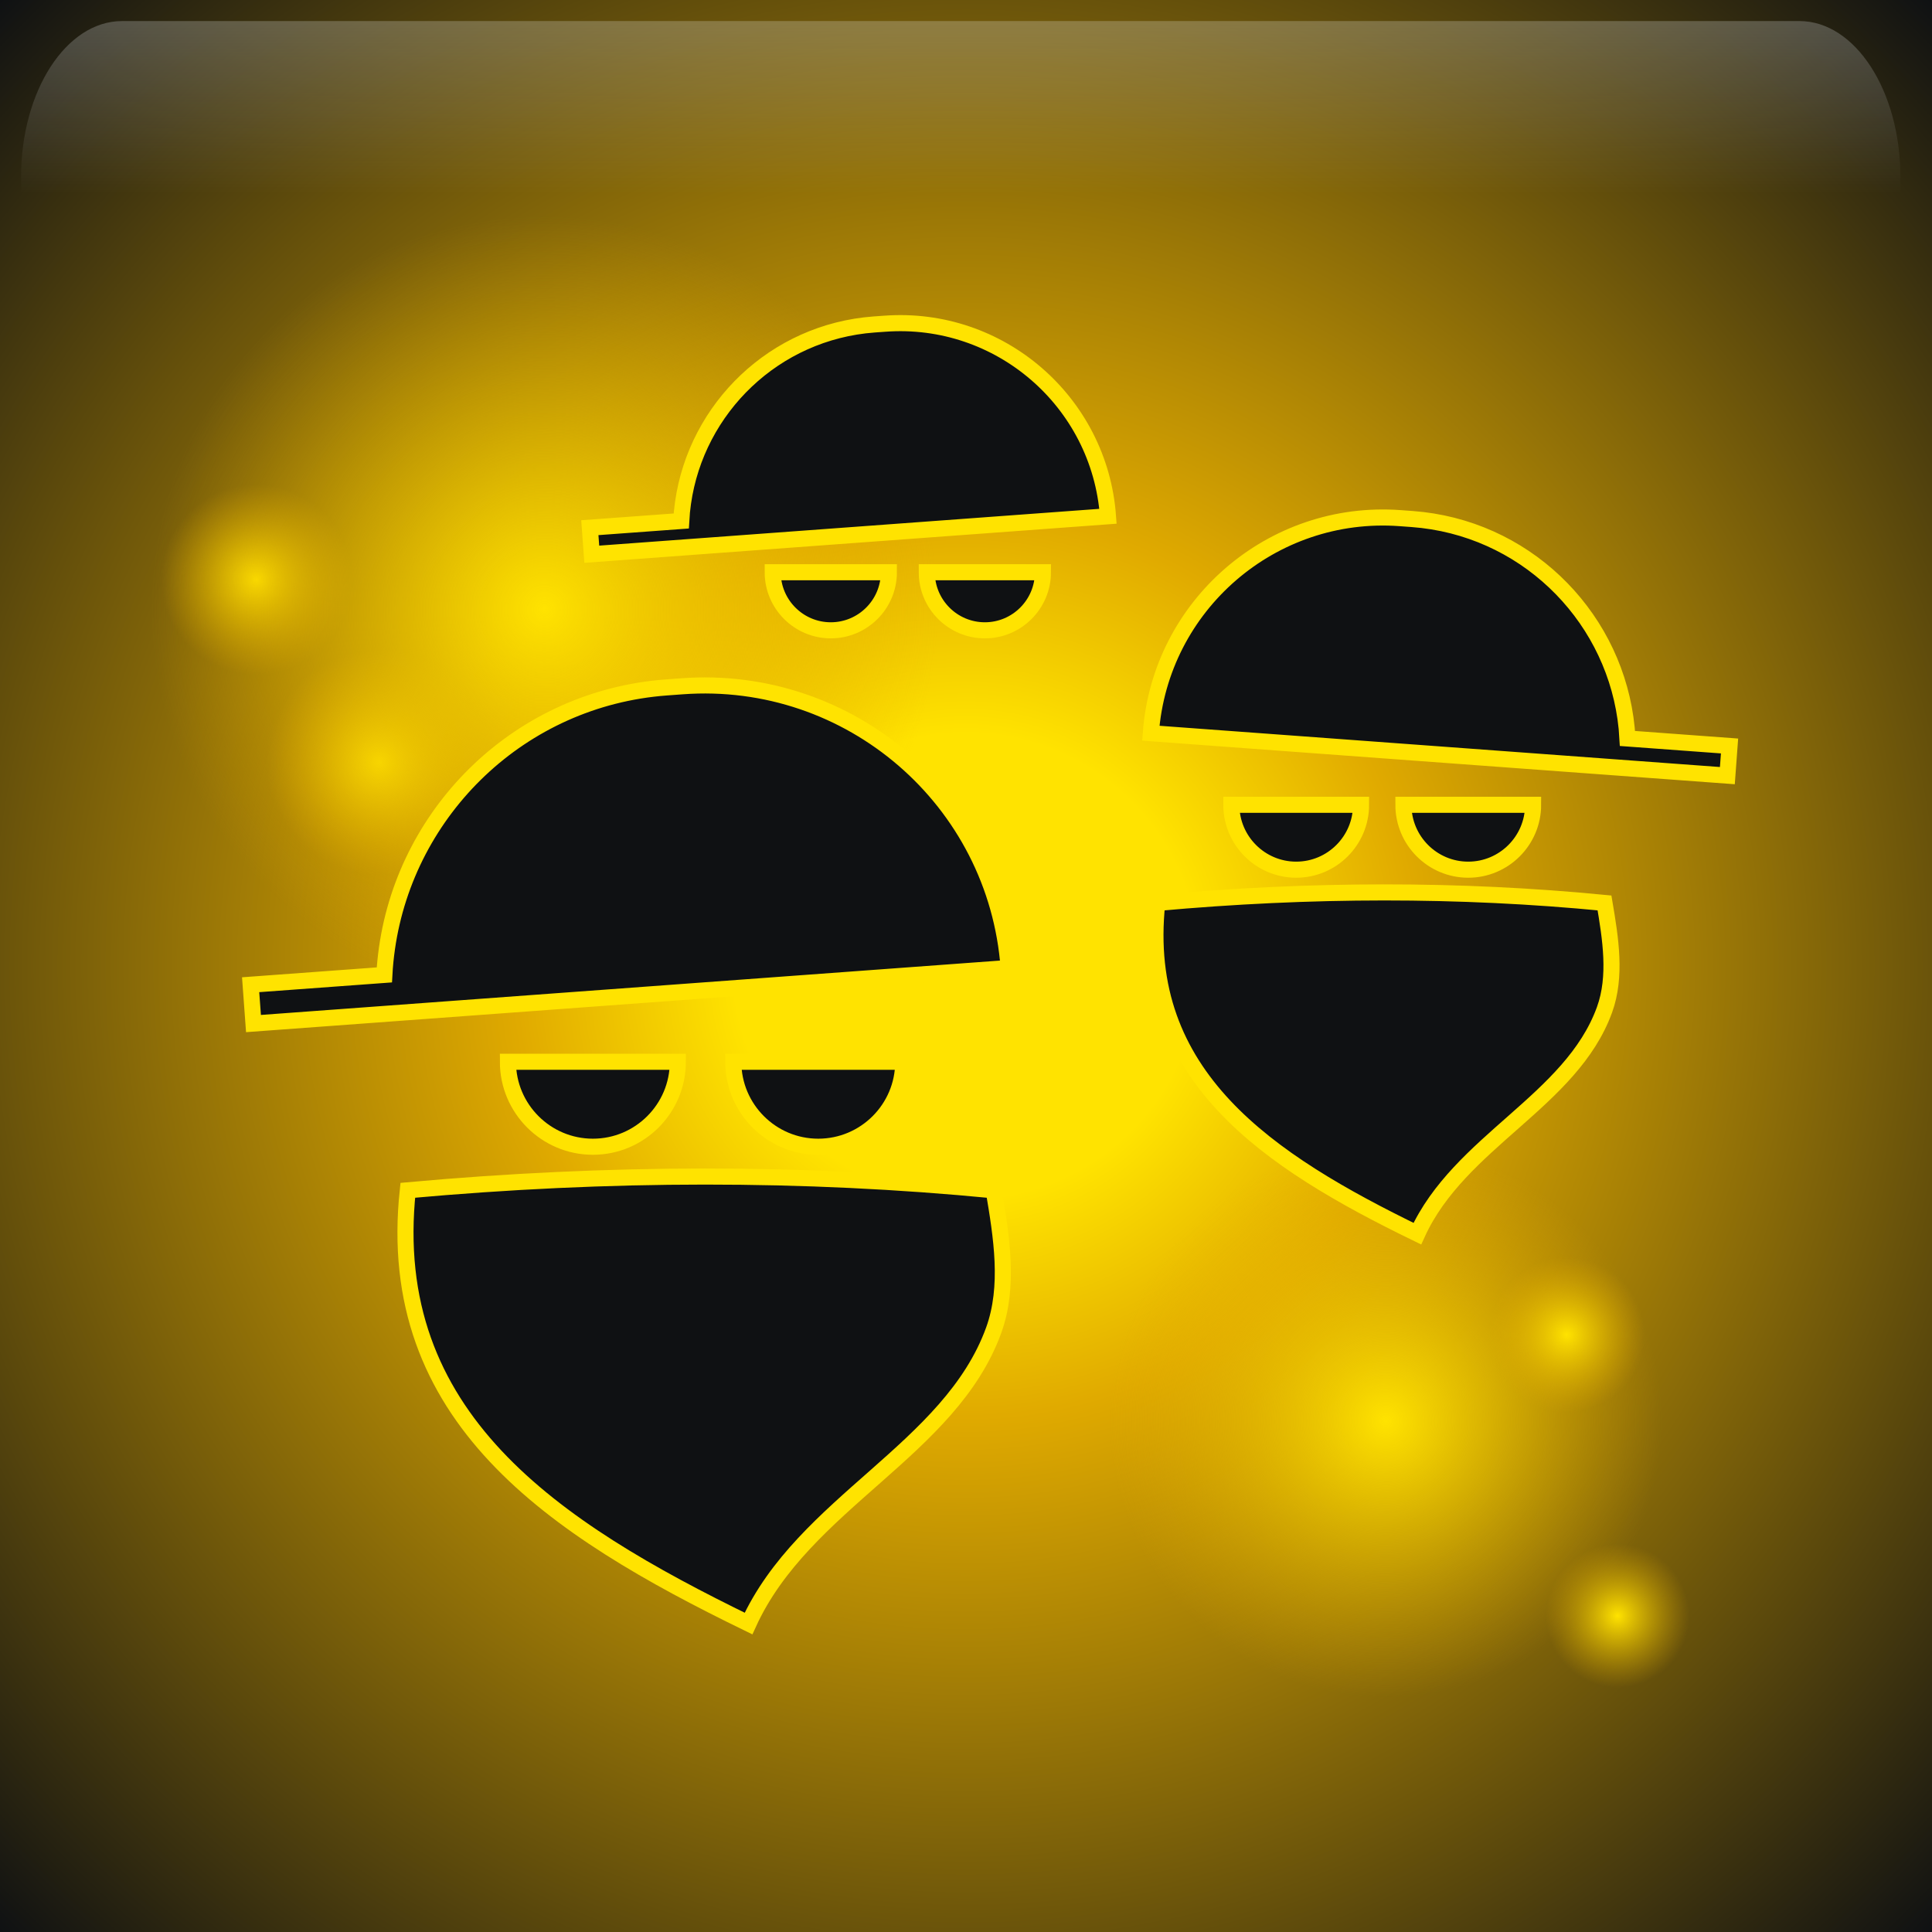
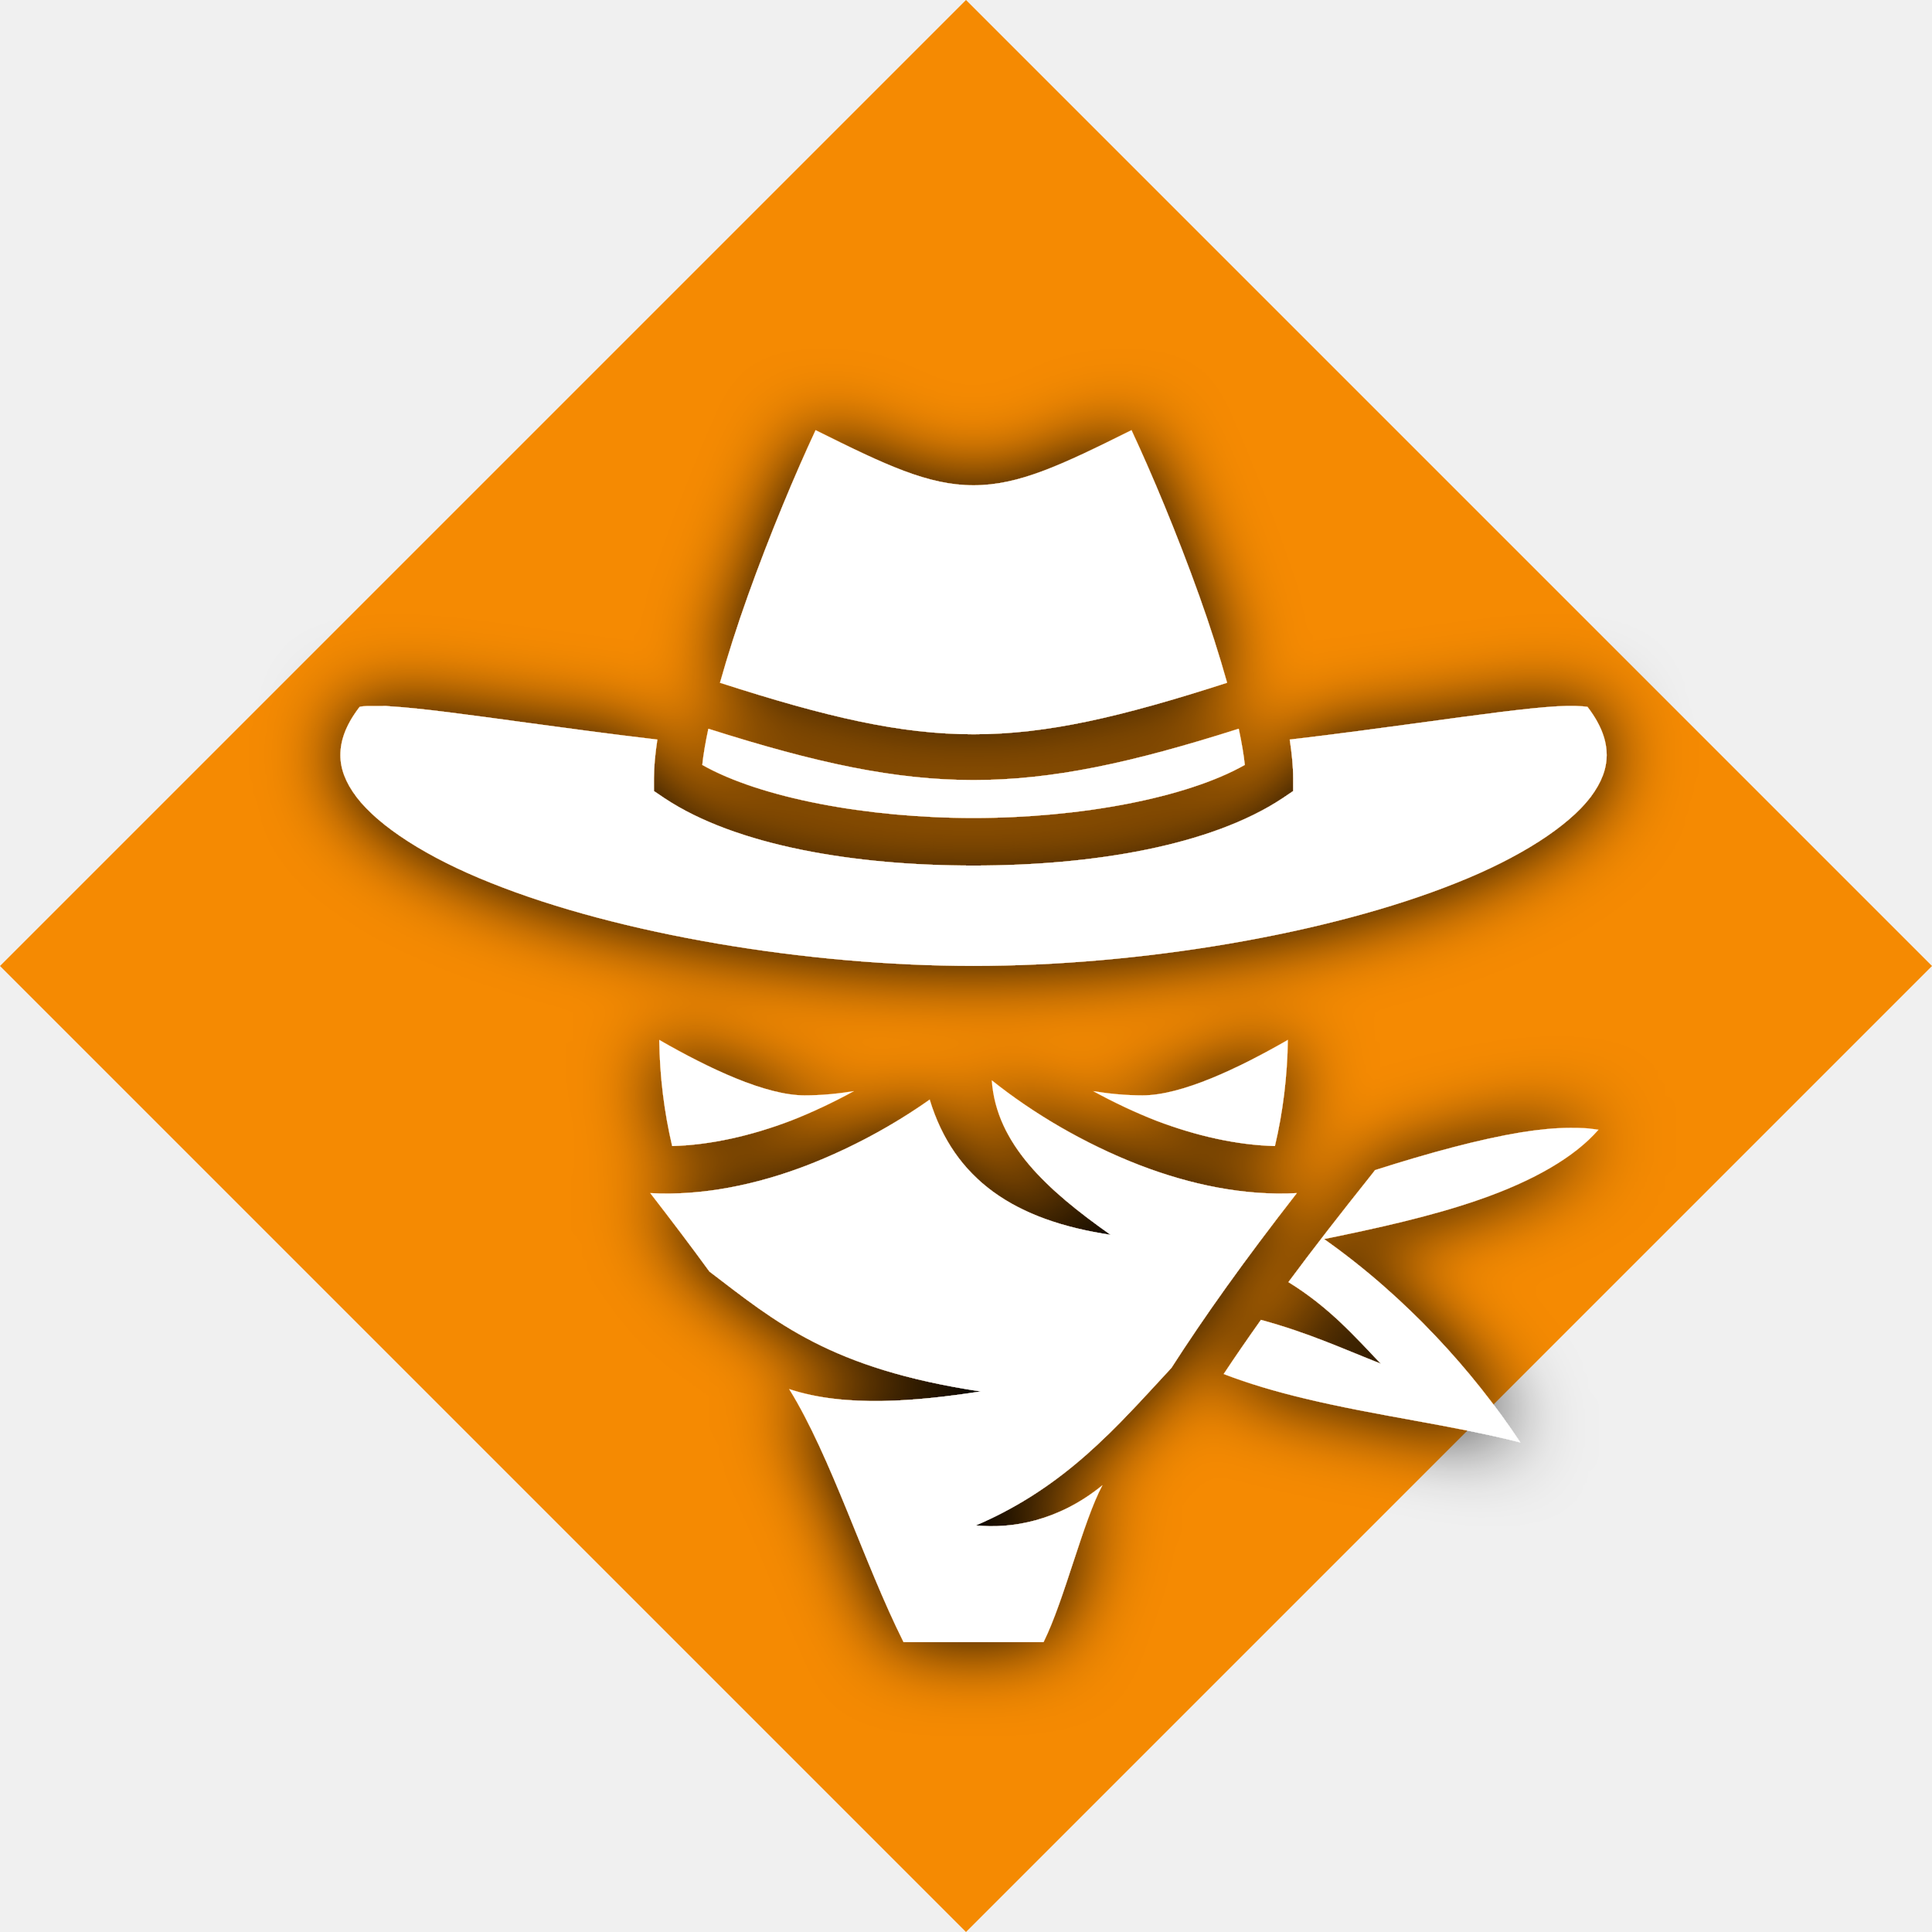
- <svg xmlns="http://www.w3.org/2000/svg" width="550" height="550" overflow="hidden">
+ <svg xmlns="http://www.w3.org/2000/svg" viewBox="0 0 512 512" style="height: 512px; width: 512px;">
  <defs>
-     <clipPath id="clip0">
-       <rect x="2522" y="644" width="550" height="550" />
-     </clipPath>
-     <radialGradient cx="762000" cy="762000" r="1.07763e+06" gradientUnits="userSpaceOnUse" spreadMethod="pad" id="fill1" gradientTransform="matrix(0.000360892 0 0 0.000360892 2522 644)">
-       <stop offset="0" stop-color="#FFE300" />
-       <stop offset="0.17" stop-color="#FFE300" />
-       <stop offset="0.33" stop-color="#E0AA00" />
-       <stop offset="1" stop-color="#0F1113" />
-     </radialGradient>
-     <linearGradient x1="2795.5" y1="650" x2="2795.5" y2="804" gradientUnits="userSpaceOnUse" spreadMethod="reflect" id="fill2">
-       <stop offset="0" stop-color="#F5FAFF" stop-opacity="0.231" />
-       <stop offset="0.32" stop-color="#FFFFFF" stop-opacity="0" />
-       <stop offset="1" stop-color="#FFFFFF" stop-opacity="0" />
-     </linearGradient>
-     <radialGradient cx="94211" cy="102524" r="139236" gradientUnits="userSpaceOnUse" spreadMethod="pad" id="fill3" gradientTransform="matrix(0.000360892 0 0 0.000360892 2561 772)">
-       <stop offset="0" stop-color="#FFE300" />
-       <stop offset="0.54" stop-color="#E0AA00" stop-opacity="0" />
-       <stop offset="1" stop-color="#E0AA00" stop-opacity="0" />
-     </radialGradient>
-     <radialGradient cx="110836" cy="121920" r="164770" fx="110836" fy="121920" gradientUnits="userSpaceOnUse" spreadMethod="pad" id="fill4" gradientTransform="matrix(0.000360892 0 0 0.000360892 2590 817)">
-       <stop offset="0" stop-color="#FFE300" />
-       <stop offset="0.54" stop-color="#E0AA00" stop-opacity="0" />
-       <stop offset="1" stop-color="#E0AA00" stop-opacity="0" />
-     </radialGradient>
-     <radialGradient cx="292331" cy="278477" r="403741" fx="292331" fy="278476" gradientUnits="userSpaceOnUse" spreadMethod="pad" id="fill5" gradientTransform="matrix(0.000360892 0 0 0.000360892 2811 948)">
-       <stop offset="0" stop-color="#FFE300" />
-       <stop offset="0.54" stop-color="#E0AA00" stop-opacity="0" />
-       <stop offset="1" stop-color="#E0AA00" stop-opacity="0" />
-     </radialGradient>
-     <radialGradient cx="374072" cy="436418" r="574796" fx="374072" fy="436418" gradientUnits="userSpaceOnUse" spreadMethod="pad" id="fill6" gradientTransform="matrix(0.000360892 0 0 0.000360892 2542 660)">
-       <stop offset="0" stop-color="#FFE300" />
-       <stop offset="0.54" stop-color="#E0AA00" stop-opacity="0" />
-       <stop offset="1" stop-color="#E0AA00" stop-opacity="0" />
-     </radialGradient>
-     <radialGradient cx="70658.5" cy="77585.5" r="104939" fx="70658.5" fy="77585.5" gradientUnits="userSpaceOnUse" spreadMethod="pad" id="fill7" gradientTransform="matrix(0.000360892 0 0 0.000360892 2957 1076)">
-       <stop offset="0" stop-color="#FFE300" />
-       <stop offset="0.54" stop-color="#E0AA00" stop-opacity="0" />
-       <stop offset="1" stop-color="#E0AA00" stop-opacity="0" />
-     </radialGradient>
-     <radialGradient cx="77585.5" cy="83127" r="113708" gradientUnits="userSpaceOnUse" spreadMethod="pad" id="fill8" gradientTransform="matrix(0.000360892 0 0 0.000360892 2940 994)">
-       <stop offset="0" stop-color="#FFE300" />
-       <stop offset="0.54" stop-color="#E0AA00" stop-opacity="0" />
-       <stop offset="1" stop-color="#E0AA00" stop-opacity="0" />
-     </radialGradient>
-     <clipPath id="clip9">
-       <rect x="2549" y="672" width="500" height="499" />
-     </clipPath>
-     <clipPath id="clip10">
-       <rect x="2549" y="672" width="500" height="499" />
-     </clipPath>
+     <filter id="shadow-1" height="300%" width="300%" x="-100%" y="-100%">
+       <feFlood flood-color="rgba(5, 5, 5, 1)" result="flood" />
+       <feComposite in="flood" in2="SourceGraphic" operator="atop" result="composite" />
+       <feGaussianBlur in="composite" stdDeviation="15" result="blur" />
+       <feOffset dx="0" dy="0" result="offset" />
+       <feComposite in="SourceGraphic" in2="offset" operator="over" />
+     </filter>
+     <filter id="shadow-2" height="300%" width="300%" x="-100%" y="-100%">
+       <feFlood flood-color="rgba(5, 5, 5, 1)" result="flood" />
+       <feComposite in="flood" in2="SourceGraphic" operator="atop" result="composite" />
+       <feGaussianBlur in="composite" stdDeviation="15" result="blur" />
+       <feOffset dx="0" dy="0" result="offset" />
+       <feComposite in="SourceGraphic" in2="offset" operator="over" />
+     </filter>
+     <filter id="shadow-3" height="300%" width="300%" x="-100%" y="-100%">
+       <feFlood flood-color="rgba(5, 5, 5, 1)" result="flood" />
+       <feComposite in="flood" in2="SourceGraphic" operator="atop" result="composite" />
+       <feGaussianBlur in="composite" stdDeviation="15" result="blur" />
+       <feOffset dx="0" dy="0" result="offset" />
+       <feComposite in="SourceGraphic" in2="offset" operator="over" />
+     </filter>
+     <filter id="shadow-4" height="300%" width="300%" x="-100%" y="-100%">
+       <feFlood flood-color="rgba(5, 5, 5, 1)" result="flood" />
+       <feComposite in="flood" in2="SourceGraphic" operator="atop" result="composite" />
+       <feGaussianBlur in="composite" stdDeviation="10" result="blur" />
+       <feOffset dx="0" dy="0" result="offset" />
+       <feComposite in="SourceGraphic" in2="offset" operator="over" />
+     </filter>
+     <filter id="shadow-5" height="300%" width="300%" x="-100%" y="-100%">
+       <feFlood flood-color="rgba(5, 5, 5, 1)" result="flood" />
+       <feComposite in="flood" in2="SourceGraphic" operator="atop" result="composite" />
+       <feGaussianBlur in="composite" stdDeviation="10" result="blur" />
+       <feOffset dx="0" dy="0" result="offset" />
+       <feComposite in="SourceGraphic" in2="offset" operator="over" />
+     </filter>
+     <filter id="shadow-6" height="300%" width="300%" x="-100%" y="-100%">
+       <feFlood flood-color="rgba(5, 5, 5, 1)" result="flood" />
+       <feComposite in="flood" in2="SourceGraphic" operator="atop" result="composite" />
+       <feGaussianBlur in="composite" stdDeviation="15" result="blur" />
+       <feOffset dx="0" dy="0" result="offset" />
+       <feComposite in="SourceGraphic" in2="offset" operator="over" />
+     </filter>
+     <filter id="shadow-7" height="300%" width="300%" x="-100%" y="-100%">
+       <feFlood flood-color="rgba(5, 5, 5, 1)" result="flood" />
+       <feComposite in="flood" in2="SourceGraphic" operator="atop" result="composite" />
+       <feGaussianBlur in="composite" stdDeviation="15" result="blur" />
+       <feOffset dx="0" dy="0" result="offset" />
+       <feComposite in="SourceGraphic" in2="offset" operator="over" />
+     </filter>
+     <filter id="shadow-8" height="300%" width="300%" x="-100%" y="-100%">
+       <feFlood flood-color="rgba(5, 5, 5, 1)" result="flood" />
+       <feComposite in="flood" in2="SourceGraphic" operator="atop" result="composite" />
+       <feGaussianBlur in="composite" stdDeviation="15" result="blur" />
+       <feOffset dx="0" dy="0" result="offset" />
+       <feComposite in="SourceGraphic" in2="offset" operator="over" />
+     </filter>
  </defs>
-   <g clip-path="url(#clip0)" transform="translate(-2522 -644)">
-     <rect x="2522" y="644" width="550" height="550" fill="url(#fill1)" />
-     <path d="M2556.73 650 3034.27 650C3050.14 650 3063 669.864 3063 694.368L3063 804C3063 765.824 3042.96 734.876 3018.23 734.876L2572.77 734.876C2548.04 734.876 2528 765.824 2528 804L2528 694.368C2528 669.864 2540.86 650 2556.73 650Z" fill="url(#fill2)" fill-rule="evenodd" />
-     <path d="M2561 809C2561 788.565 2576.22 772 2595 772 2613.78 772 2629 788.565 2629 809 2629 829.435 2613.78 846 2595 846 2576.22 846 2561 829.435 2561 809Z" fill="url(#fill3)" fill-rule="evenodd" />
-     <path d="M2590 861C2590 836.7 2607.91 817 2630 817 2652.09 817 2670 836.7 2670 861 2670 885.301 2652.09 905 2630 905 2607.91 905 2590 885.301 2590 861Z" fill="url(#fill4)" fill-rule="evenodd" />
-     <path d="M2811 1048.5C2811 992.995 2858.23 948 2916.5 948 2974.77 948 3022 992.995 3022 1048.5 3022 1104 2974.77 1149 2916.5 1149 2858.23 1149 2811 1104 2811 1048.5Z" fill="url(#fill5)" fill-rule="evenodd" />
-     <path d="M2542 817.5C2542 730.515 2602.44 660 2677 660 2751.56 660 2812 730.515 2812 817.5 2812 904.485 2751.56 975 2677 975 2602.44 975 2542 904.485 2542 817.5Z" fill="url(#fill6)" fill-rule="evenodd" />
-     <path d="M2957 1104C2957 1088.54 2968.42 1076 2982.5 1076 2996.58 1076 3008 1088.54 3008 1104 3008 1119.46 2996.58 1132 2982.5 1132 2968.42 1132 2957 1119.46 2957 1104Z" fill="url(#fill7)" fill-rule="evenodd" />
-     <path d="M2940 1024C2940 1007.43 2952.54 994 2968 994 2983.46 994 2996 1007.43 2996 1024 2996 1040.57 2983.46 1054 2968 1054 2952.54 1054 2940 1040.57 2940 1024Z" fill="url(#fill8)" fill-rule="evenodd" />
-     <g clip-path="url(#clip9)">
-       <g clip-path="url(#clip10)">
-         <path d="M88.094 187.149C145.229 192.332 200.85 192.404 254.877 187.149 257.129 173.864 259.406 159.78 254.877 147.294 242.505 113.202 200.777 98.231 185.09 63.811 129.361 90.947 81.184 122.596 88.094 187.149ZM301.44 268.956C345.057 272.92 387.517 272.971 428.768 268.956 430.485 258.815 432.223 248.061 428.768 238.532 419.321 212.506 387.465 201.073 375.487 174.798 332.944 195.512 296.165 219.675 301.44 268.956ZM116.594 223.732 164.968 223.732C164.968 210.395 154.131 199.548 140.784 199.548 127.441 199.548 116.594 210.395 116.594 223.732ZM180.753 223.732 229.132 223.732C229.132 210.395 218.285 199.548 204.937 199.548 191.595 199.548 180.753 210.395 180.753 223.732ZM44.161 234.615 43.352 245.67 81.418 248.466C81.553 251.008 81.807 253.534 82.16 256.024 87.783 295.553 120.309 327.253 161.741 330.304L166.197 330.631C213.99 334.148 255.63 298.214 259.147 250.432L44.161 234.615ZM322.533 296.886 359.463 296.886C359.463 286.703 351.189 278.418 341 278.418 330.812 278.418 322.533 286.703 322.533 296.886ZM371.518 296.886 408.443 296.886C408.443 286.703 400.159 278.418 389.981 278.418 379.787 278.418 371.518 286.703 371.518 296.886ZM463.742 305.196 299.615 317.273C302.296 353.746 334.091 381.183 370.574 378.496L373.983 378.247C405.611 375.923 430.443 351.718 434.739 321.542 435.008 319.643 435.2 317.708 435.304 315.774L464.364 313.636 463.742 305.196ZM191.974 363.094 225.044 363.094C225.044 353.979 217.631 346.561 208.512 346.561 199.392 346.561 191.974 353.979 191.974 363.094ZM235.834 363.094 268.899 363.094C268.899 353.979 261.481 346.561 252.372 346.561 243.242 346.561 235.834 353.979 235.834 363.094ZM140.467 368.219 139.912 375.777 165.933 377.686C166.026 379.424 166.197 381.152 166.441 382.853 170.285 409.875 192.519 431.543 220.837 433.628L223.887 433.846C256.558 436.258 285.022 411.69 287.424 379.03L140.467 368.219Z" stroke="#FFE300" stroke-width="4.579" stroke-linecap="round" stroke-miterlimit="79.84" fill="#0F1113" fill-rule="evenodd" transform="matrix(1 0 0 -1 2550 1170)" />
-       </g>
-     </g>
+   <polygon points="256,512,0,256,256,0,512,256" fill="#f58a02" fill-opacity="1" />
+   <g class="" transform="translate(2,13)" style="">
+     <path d="M196.2 34.57c-7.5 16.07-17.3 39.33-25.7 62.86-4 11.17-7.6 22.47-10.5 32.77 80.8 26 111.2 26 192 0-2.9-10.3-6.5-21.6-10.5-32.77-8.4-23.53-18.2-46.79-25.7-62.86-26.5 13.22-42.6 20.86-59.8 20.86-17.2 0-33.3-7.64-59.8-20.86zM32.28 139H27.34c-1.71 0-2.8.1-3.72.3l-.41.5c-5.12 6.8-6.92 12.6-6.92 17.8 0 5.1 1.9 10.3 6.14 15.9 8.48 11.1 26.73 22.9 50.92 32.5C121.7 225.4 193.1 237.4 256 237.4c62.9 0 134.3-12 182.7-31.4 24.2-9.6 42.4-21.4 50.9-32.5 4.2-5.6 6.1-10.8 6.1-15.9 0-5.2-1.8-11-6.9-17.8l-.4-.5c-2-.3-6-.5-11.4-.2-11.8.7-29.8 3.2-51.8 6.2-14.8 2-31.5 4.3-49.5 6.4.8 5.3 1.3 10.2 1.3 14.7v4.8l-4 2.7c-27.1 18-71.9 25.5-117 25.5-45.1 0-89.9-7.5-117-25.5l-4-2.7v-4.8c0-4.5.5-9.4 1.3-14.7-18-2.1-34.7-4.4-49.51-6.4-22.01-3-40-5.5-51.82-6.2-.93-.1-1.83-.2-2.69-.1zm123.32 8.6c-1.1 5.2-1.9 9.8-2.3 13.7 22.1 12.5 62.4 20.1 102.7 20.1 40.3 0 80.6-7.6 102.7-20.1-.4-3.9-1.2-8.5-2.3-13.7-81.3 25.9-119.5 25.9-200.8 0zM137 265.4c.2 14 1.9 27.4 4.9 40.2 14.5-.4 29.9-3.9 44.9-9.6 8.2-3.2 16.2-7 23.9-11.2-6.1 1-12.4 1.6-18.7 1.6-14.7 0-36.1-10.1-55-21zm238 0c-18.9 10.9-40.3 21-55 21-6.3 0-12.6-.6-18.7-1.6 7.7 4.2 15.7 8 23.9 11.2 15 5.7 30.3 9.2 44.9 9.6 3-12.8 4.7-26.2 4.9-40.2zm-112.1 15.3c1.7 24.1 20.9 41.5 45 58.5-36.2-5.4-59.3-20.8-68.5-51.2-13.7 9.7-29.5 18.3-46.2 24.8-19.2 7.4-39.7 11.7-59.6 10.6 8.3 10.7 15.7 20.5 22.4 29.7 25.2 19.2 45.7 36.8 102.7 45.4-24 3.7-51.2 6.2-72.5-.9 16 25.8 28.2 65.6 43.3 95.8h53c7.9-15.9 15-45.9 22.3-59.4-16.6 13.6-34.5 16.6-47.9 15.2 34.1-14.6 53.4-37.4 74-59.6 12.4-19.3 27.3-40.3 47.5-66.2-19.9 1.1-40.4-3.2-59.6-10.6-20.9-8.1-40.3-19.6-55.9-32.1zm219 18c-5.5 0-11.7.6-18.6 1.7-15.7 2.6-34.6 7.7-55.3 14.3l-1 1.3c-12.2 15.3-22.7 28.8-31.8 41.1 15.4 9.5 24.9 20.3 35 30.9-14.5-5.7-27.4-11.7-45.4-16.6-5.1 7.2-9.8 14-14.1 20.5 9.6 3.7 19.9 6.7 30.8 9.3 26.9 6.5 56 10.1 81.5 16.6-18-27.2-43.4-55.2-74.3-77 20.1-4.1 40.6-8.6 58.7-14.9 19.9-6.9 35.9-15.8 45.2-26.5-1.8-.2-3.4-.5-5.4-.6-1.7-.1-3.4-.1-5.3-.1z" fill="#ffffff" fill-opacity="1" transform="translate(76.8, 76.8) scale(0.7, 0.7) rotate(0, 256, 256) skewX(0) skewY(0)" filter="url(#shadow-1)" />
  </g>
</svg>
